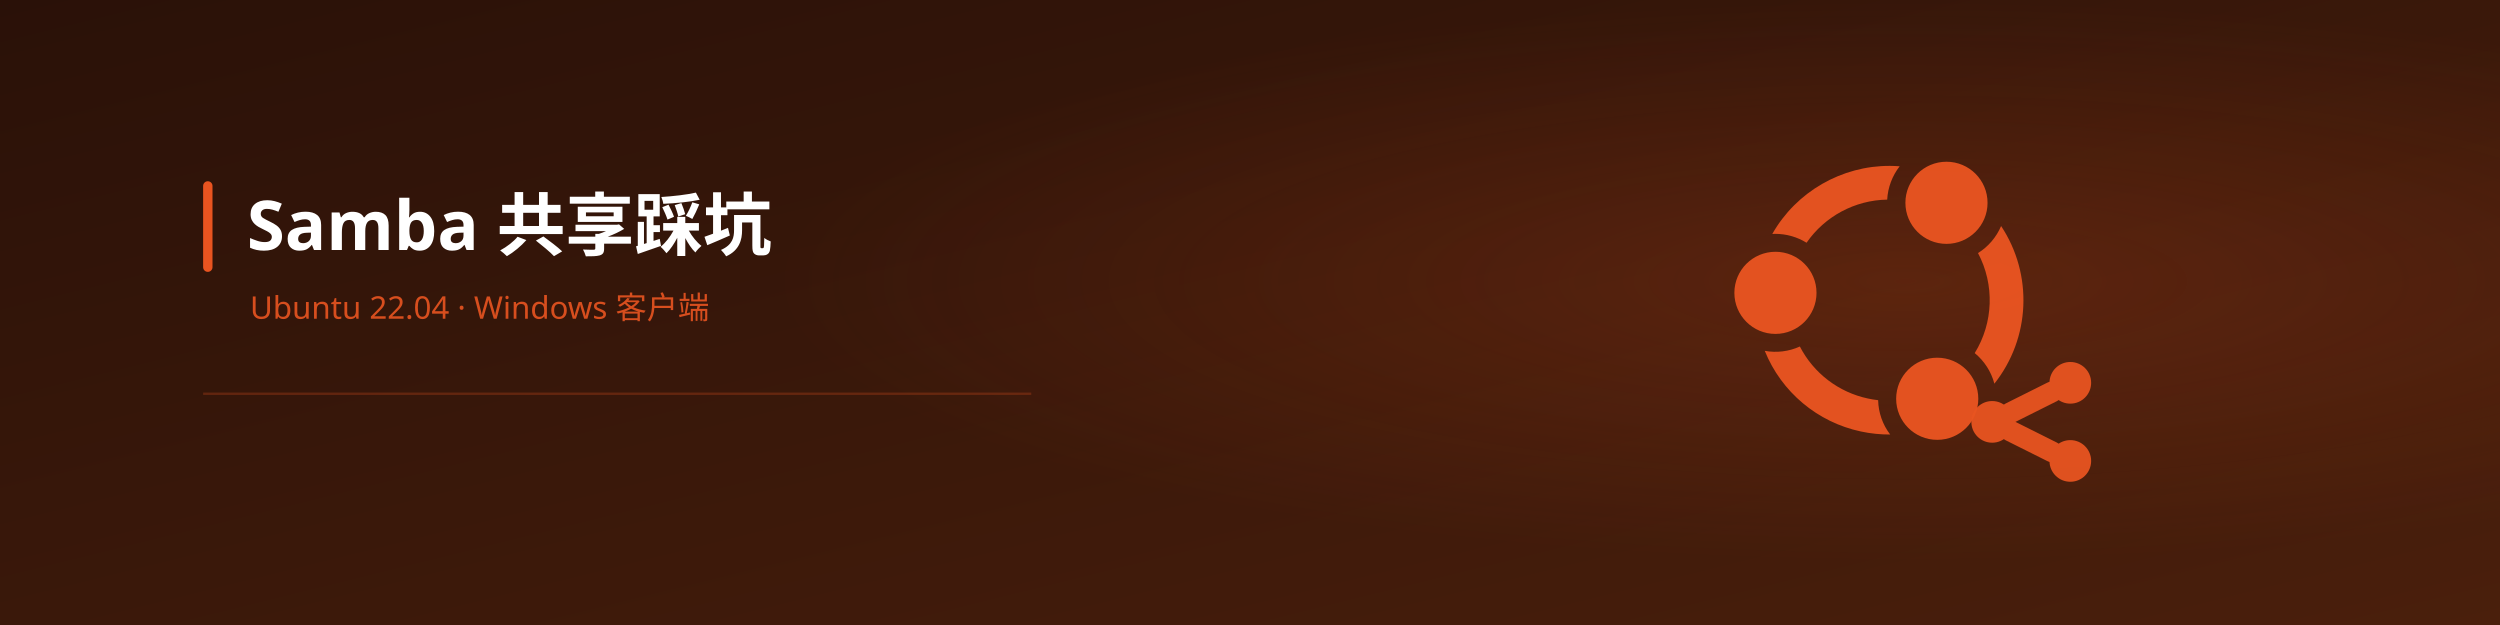
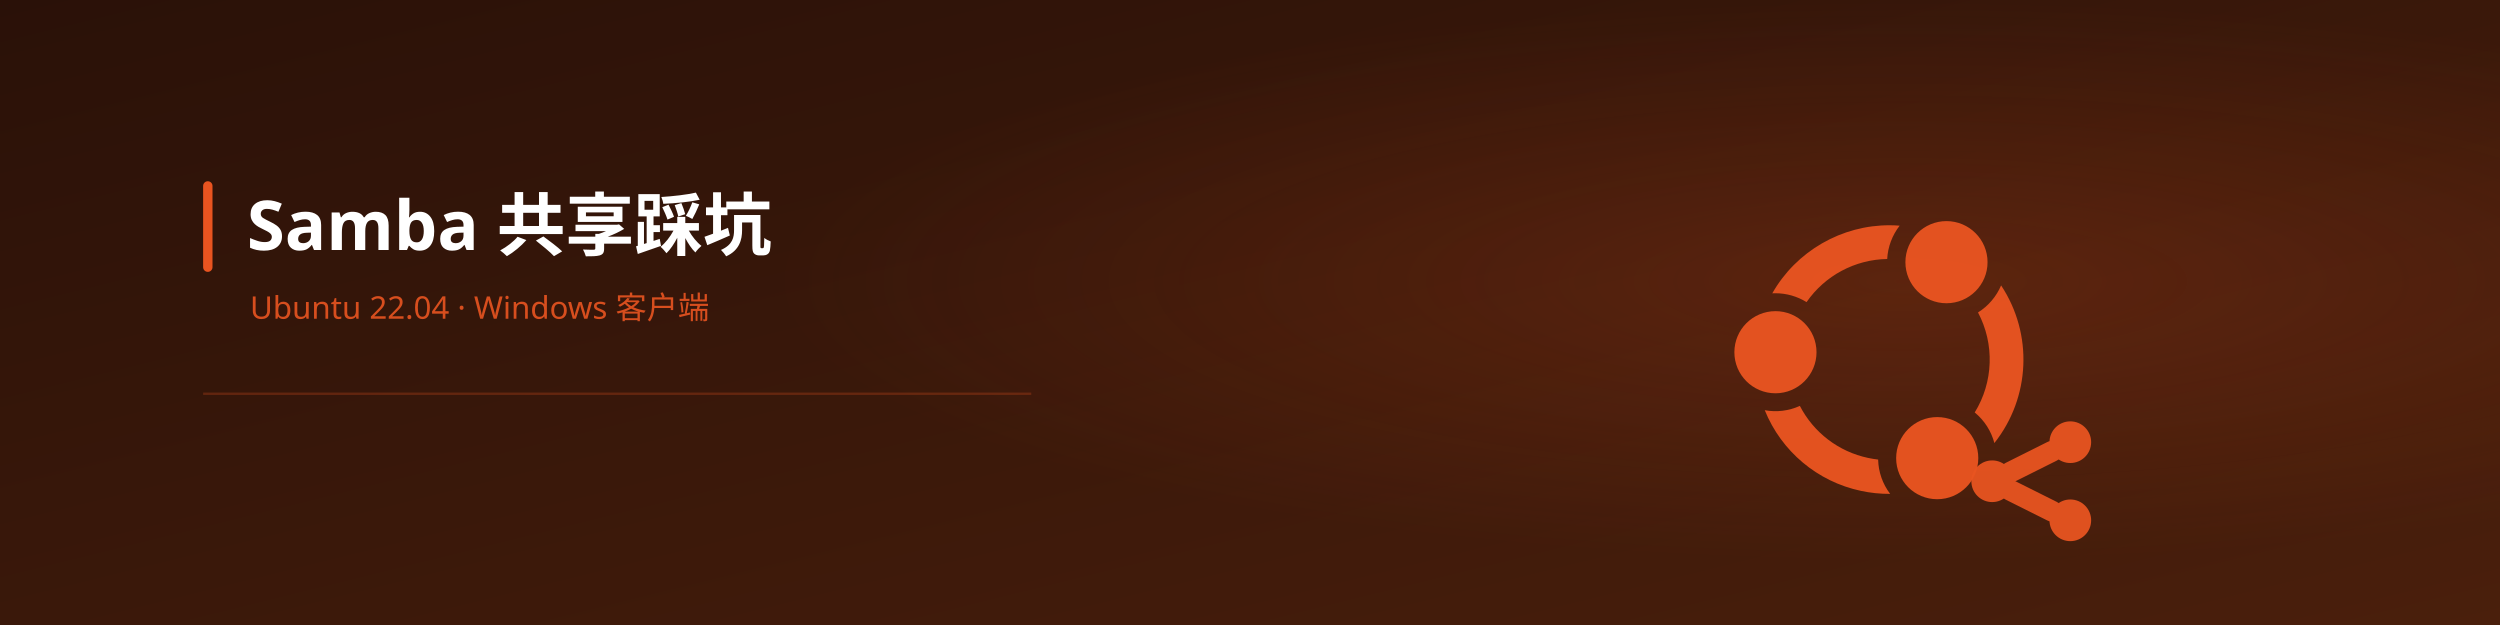
<svg xmlns="http://www.w3.org/2000/svg" width="1600" height="400" viewBox="0 0 1600 400" font-family="Microsoft YaHei, PingFang SC, sans-serif">
  <defs>
    <linearGradient id="bg" x1="0" y1="0" x2="1" y2="1">
      <stop offset="0%" stop-color="#2a1108" />
      <stop offset="100%" stop-color="#4a1f0c" />
    </linearGradient>
    <radialGradient id="glow" cx="76%" cy="45%" r="45%">
      <stop offset="0%" stop-color="#e95420" stop-opacity="0.18" />
      <stop offset="100%" stop-color="#e95420" stop-opacity="0" />
    </radialGradient>
  </defs>
  <rect width="1600" height="400" fill="url(#bg)" />
  <rect width="1600" height="400" fill="url(#glow)" />
-   <g transform="translate(1110.00,100.00) scale(7.70833)" opacity="0.96">
+   <g transform="translate(1110.00,138.00) scale(7.70833)" opacity="0.96">
    <g fill="#e95420">
      <path d="M17.61.455a3.41 3.41 0 0 0-3.41 3.41 3.41 3.41 0 0 0 3.41 3.41 3.41 3.41 0 0 0 3.41-3.41 3.41 3.41 0 0 0-3.41-3.41zM12.92.8C8.923.777 5.137 2.941 3.148 6.451a4.5 4.5 0 0 1 .26-.007 4.92 4.92 0 0 1 2.585.737A8.316 8.316 0 0 1 12.688 3.6 4.944 4.944 0 0 1 13.723.834 11.008 11.008 0 0 0 12.92.8zm9.226 4.994a4.915 4.915 0 0 1-1.918 2.246 8.36 8.36 0 0 1-.273 8.303 4.89 4.89 0 0 1 1.632 2.54 11.156 11.156 0 0 0 .559-13.089zM3.41 7.932A3.41 3.41 0 0 0 0 11.342a3.41 3.41 0 0 0 3.41 3.409 3.41 3.41 0 0 0 3.41-3.41 3.41 3.41 0 0 0-3.41-3.41zm2.027 7.866a4.908 4.908 0 0 1-2.915.358 11.1 11.1 0 0 0 7.991 6.698 11.234 11.234 0 0 0 2.422.249 4.879 4.879 0 0 1-.999-2.85 8.484 8.484 0 0 1-.836-.136 8.304 8.304 0 0 1-5.663-4.32zm11.405.928a3.41 3.41 0 0 0-3.41 3.41 3.41 3.41 0 0 0 3.41 3.41 3.41 3.41 0 0 0 3.41-3.41 3.41 3.41 0 0 0-3.41-3.41z" />
    </g>
  </g>
-   <g transform="translate(1250.00,220.00) scale(4.16667)" opacity="0.94">
+   <g transform="translate(1250.00,258.00) scale(4.16667)" opacity="0.94">
    <g fill="#e95420">
      <circle cx="6" cy="12" r="3.2" />
      <circle cx="18" cy="6" r="3.2" />
      <circle cx="18" cy="18" r="3.2" />
    </g>
    <g stroke="#e95420" stroke-width="3.2" stroke-linecap="round">
      <line x1="8.8" y1="10.6" x2="15.2" y2="7.4" />
      <line x1="8.8" y1="13.4" x2="15.2" y2="16.6" />
    </g>
  </g>
  <rect x="130" y="116" width="6" height="58" fill="#e95420" rx="3" />
  <text x="158" y="160" font-size="44" font-weight="bold" fill="#ffffff">Samba 共享踩坑</text>
  <text x="160" y="204" font-size="20" fill="#e95420" opacity="0.9">Ubuntu 22.04 · Windows 客户端</text>
  <line x1="130" y1="252" x2="660" y2="252" stroke="#e95420" stroke-opacity="0.25" stroke-width="1.5" />
</svg>
